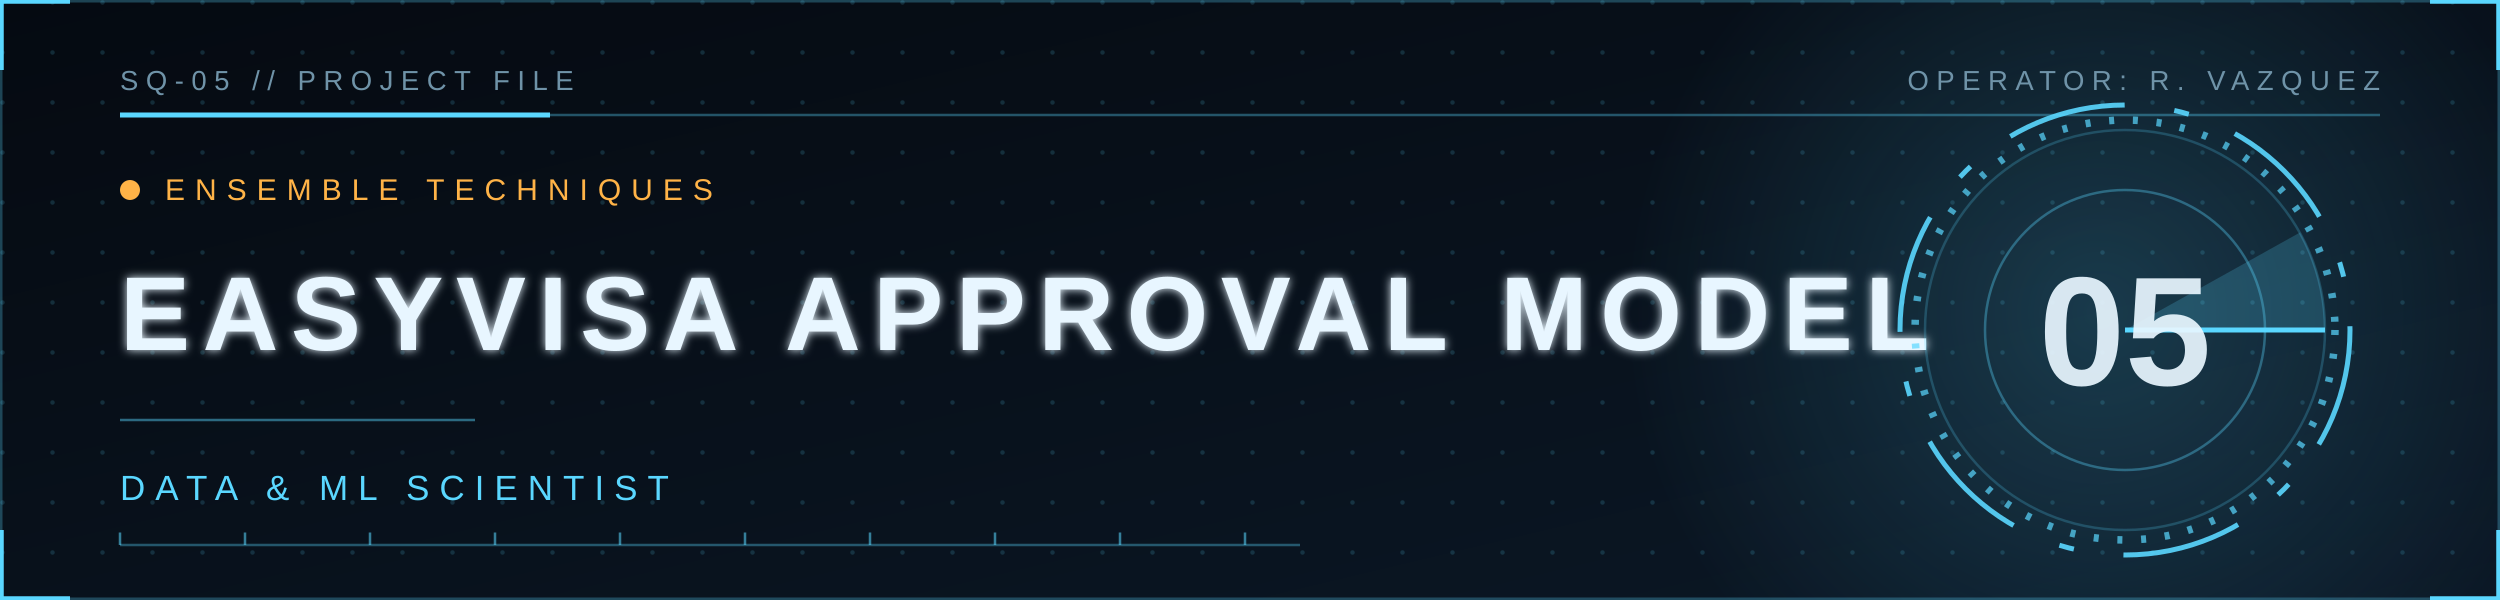
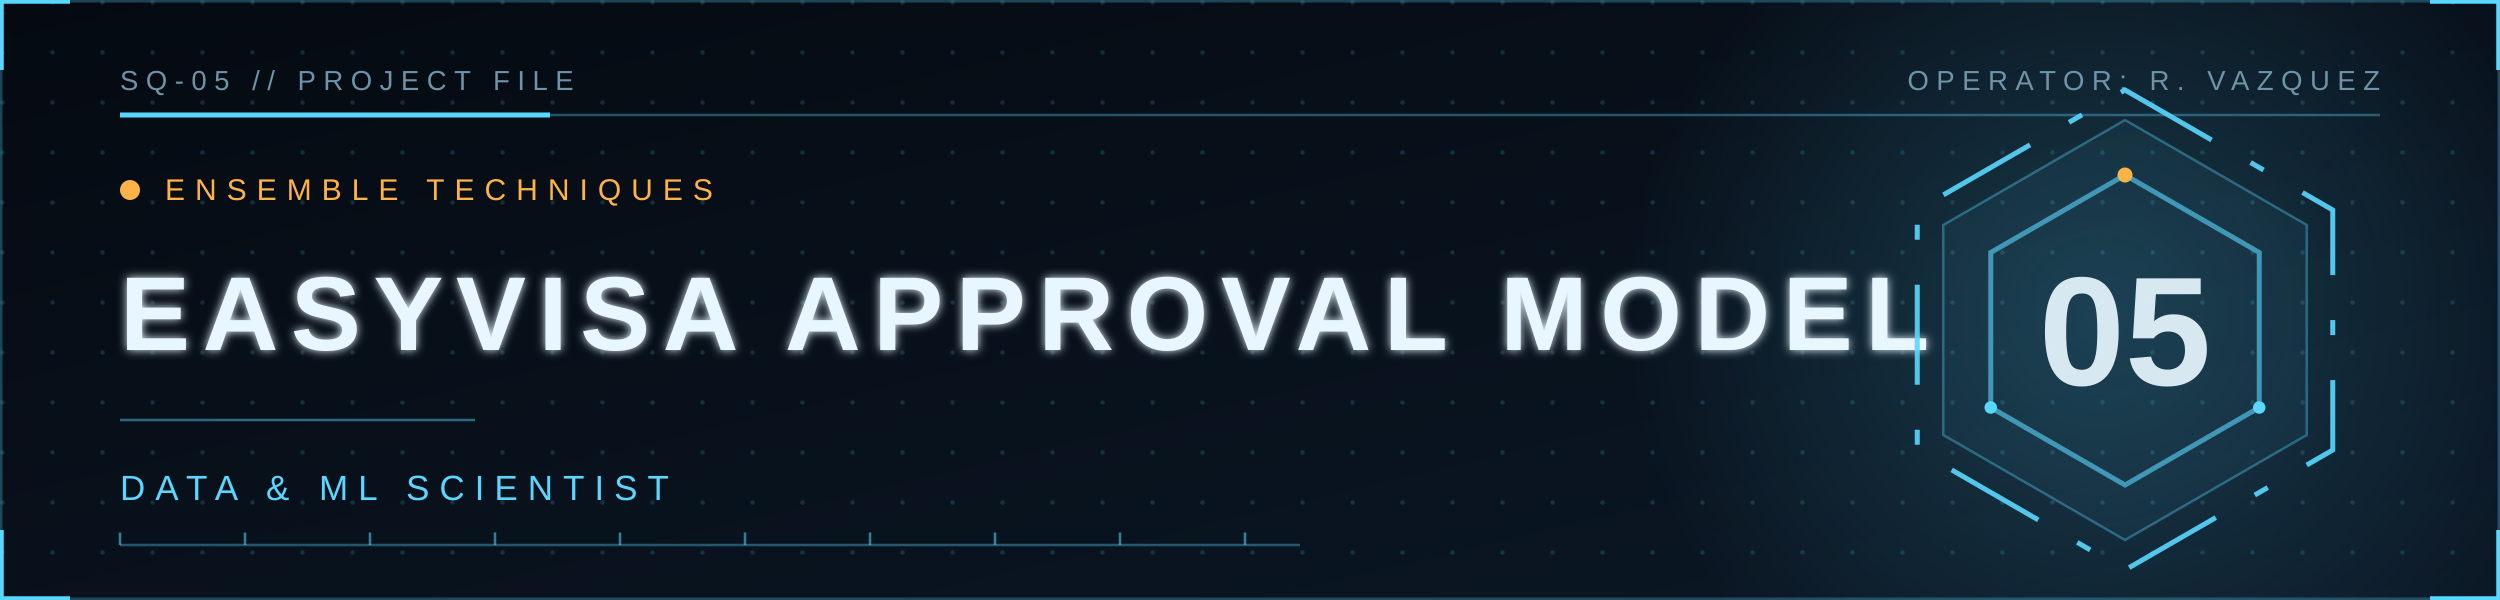
<svg xmlns="http://www.w3.org/2000/svg" width="1000" height="240" viewBox="0 0 1000 240">
  <defs>
    <linearGradient id="bg" x1="0" y1="0" x2="1" y2="1">
      <stop offset="0" stop-color="#050a11" />
      <stop offset="1" stop-color="#0b1826" />
    </linearGradient>
    <linearGradient id="line" x1="0" y1="0" x2="1" y2="0">
      <stop offset="0" stop-color="#5ad7ff" />
      <stop offset="1" stop-color="#5ad7ff" stop-opacity="0" />
    </linearGradient>
    <radialGradient id="glowR" cx="0.5" cy="0.5" r="0.5">
      <stop offset="0" stop-color="#5ad7ff" stop-opacity="0.2" />
      <stop offset="1" stop-color="#5ad7ff" stop-opacity="0" />
    </radialGradient>
    <pattern id="dots" width="20" height="20" patternUnits="userSpaceOnUse">
      <circle cx="1" cy="1" r="0.9" fill="#5ad7ff" fill-opacity="0.16" />
    </pattern>
    <filter id="soft" x="-20%" y="-50%" width="140%" height="200%">
      <feGaussianBlur stdDeviation="2" result="b" />
      <feMerge>
        <feMergeNode in="b" />
        <feMergeNode in="SourceGraphic" />
      </feMerge>
    </filter>
    <clipPath id="clip">
      <rect width="1000" height="240" />
    </clipPath>
  </defs>
  <g clip-path="url(#clip)" font-family="Bahnschrift, 'Segoe UI', 'Helvetica Neue', Arial, sans-serif">
    <rect width="1000" height="240" fill="url(#bg)" />
    <rect width="1000" height="240" fill="url(#dots)" />
    <circle cx="840" cy="125" r="190" fill="url(#glowR)" />
    <g font-size="11" letter-spacing="3" fill="#6f93a8">
      <text x="48" y="36">SQ-05 // PROJECT FILE</text>
      <text x="952" y="36" text-anchor="end">OPERATOR: R. VAZQUEZ</text>
    </g>
    <path d="M48 46H952" stroke="#5ad7ff" stroke-opacity="0.35" />
    <path d="M48 46H220" stroke="#5ad7ff" stroke-width="2" />
    <circle cx="52" cy="76" r="4" fill="#ffb347">
      <animate attributeName="opacity" values="1;0.2;1" dur="2.4s" repeatCount="indefinite" />
    </circle>
    <text x="66" y="80" font-size="12" letter-spacing="4" fill="#ffb347">ENSEMBLE TECHNIQUES</text>
    <text x="48" y="140" font-size="42" font-weight="700" letter-spacing="5" fill="#e8f6ff" filter="url(#soft)">EASYVISA APPROVAL MODEL</text>
    <path d="M48 160H400" stroke="url(#line)" stroke-width="3" />
    <path d="M48 168H190" stroke="#5ad7ff" stroke-opacity="0.45" />
    <text x="48" y="200" font-size="14" letter-spacing="4" fill="#5ad7ff">DATA &amp; ML SCIENTIST</text>
    <path d="M48 218H520" stroke="#5ad7ff" stroke-opacity="0.35" />
    <path d="M48 218v-5M98 218v-5M148 218v-5M198 218v-5M248 218v-5M298 218v-5M348 218v-5M398 218v-5M448 218v-5M498 218v-5" stroke="#5ad7ff" stroke-opacity="0.55" />
    <g transform="translate(850 132)">
-       <circle r="80" fill="none" stroke="#5ad7ff" stroke-opacity="0.22" />
-       <circle r="56" fill="none" stroke="#5ad7ff" stroke-opacity="0.35" />
-       <circle r="84" fill="none" stroke="#5ad7ff" stroke-opacity="0.7" stroke-width="3" stroke-dasharray="2 7.5" />
-       <circle r="90" fill="none" stroke="#5ad7ff" stroke-opacity="0.9" stroke-width="2" stroke-dasharray="48 20 6 20">
-         <animateTransform attributeName="transform" type="rotate" from="0" to="360" dur="40s" repeatCount="indefinite" />
-       </circle>
-       <g>
-         <path d="M0 0L80 0A80 80 0 0 0 70 -39Z" fill="#5ad7ff" fill-opacity="0.2" />
-         <path d="M0 0H80" stroke="#5ad7ff" stroke-width="2" />
-         <animateTransform attributeName="transform" type="rotate" from="0" to="360" dur="7s" repeatCount="indefinite" />
+       <polygon points="0.0,-84.0 72.7,-42.0 72.7,42.0 0.0,84.0 -72.7,42.0 -72.7,-42.0" fill="#5ad7ff" fill-opacity="0.05" stroke="#5ad7ff" stroke-opacity="0.35" />
+       <polygon points="0.0,-62.0 53.7,-31.0 53.7,31.0 0.0,62.0 -53.7,31.0 -53.7,-31.0" fill="none" stroke="#5ad7ff" stroke-opacity="0.6" stroke-width="2" />
+       <polygon points="0.0,-96.0 83.1,-48.0 83.1,48.0 0.0,96.0 -83.1,48.0 -83.1,-48.0" fill="none" stroke="#5ad7ff" stroke-opacity="0.9" stroke-width="2" stroke-dasharray="40 18 6 18">
+         <animateTransform attributeName="transform" type="rotate" from="0" to="360" dur="50s" repeatCount="indefinite" />
+       </polygon>
+       <g fill="#ffb347">
+         <circle cx="0" cy="-62" r="3">
+           <animate attributeName="opacity" values="1;0.2;1" dur="2.4s" repeatCount="indefinite" />
+         </circle>
+         <circle cx="53.7" cy="31" r="2.5" fill="#5ad7ff" />
+         <circle cx="-53.7" cy="31" r="2.5" fill="#5ad7ff" />
      </g>
      <text y="22" text-anchor="middle" font-size="62" font-weight="700" fill="#e8f6ff" fill-opacity="0.92">05</text>
    </g>
    <rect x="-60" y="0" width="60" height="240" fill="#5ad7ff" fill-opacity="0.04">
      <animate attributeName="x" values="-60;1000" dur="9s" repeatCount="indefinite" />
    </rect>
  </g>
  <rect x="0.5" y="0.5" width="999" height="239" fill="none" stroke="#5ad7ff" stroke-opacity="0.28" />
  <path d="M0 28V0H28M972 0H1000V28M1000 212V240H972M28 240H0V212" fill="none" stroke="#5ad7ff" stroke-width="3" />
</svg>
